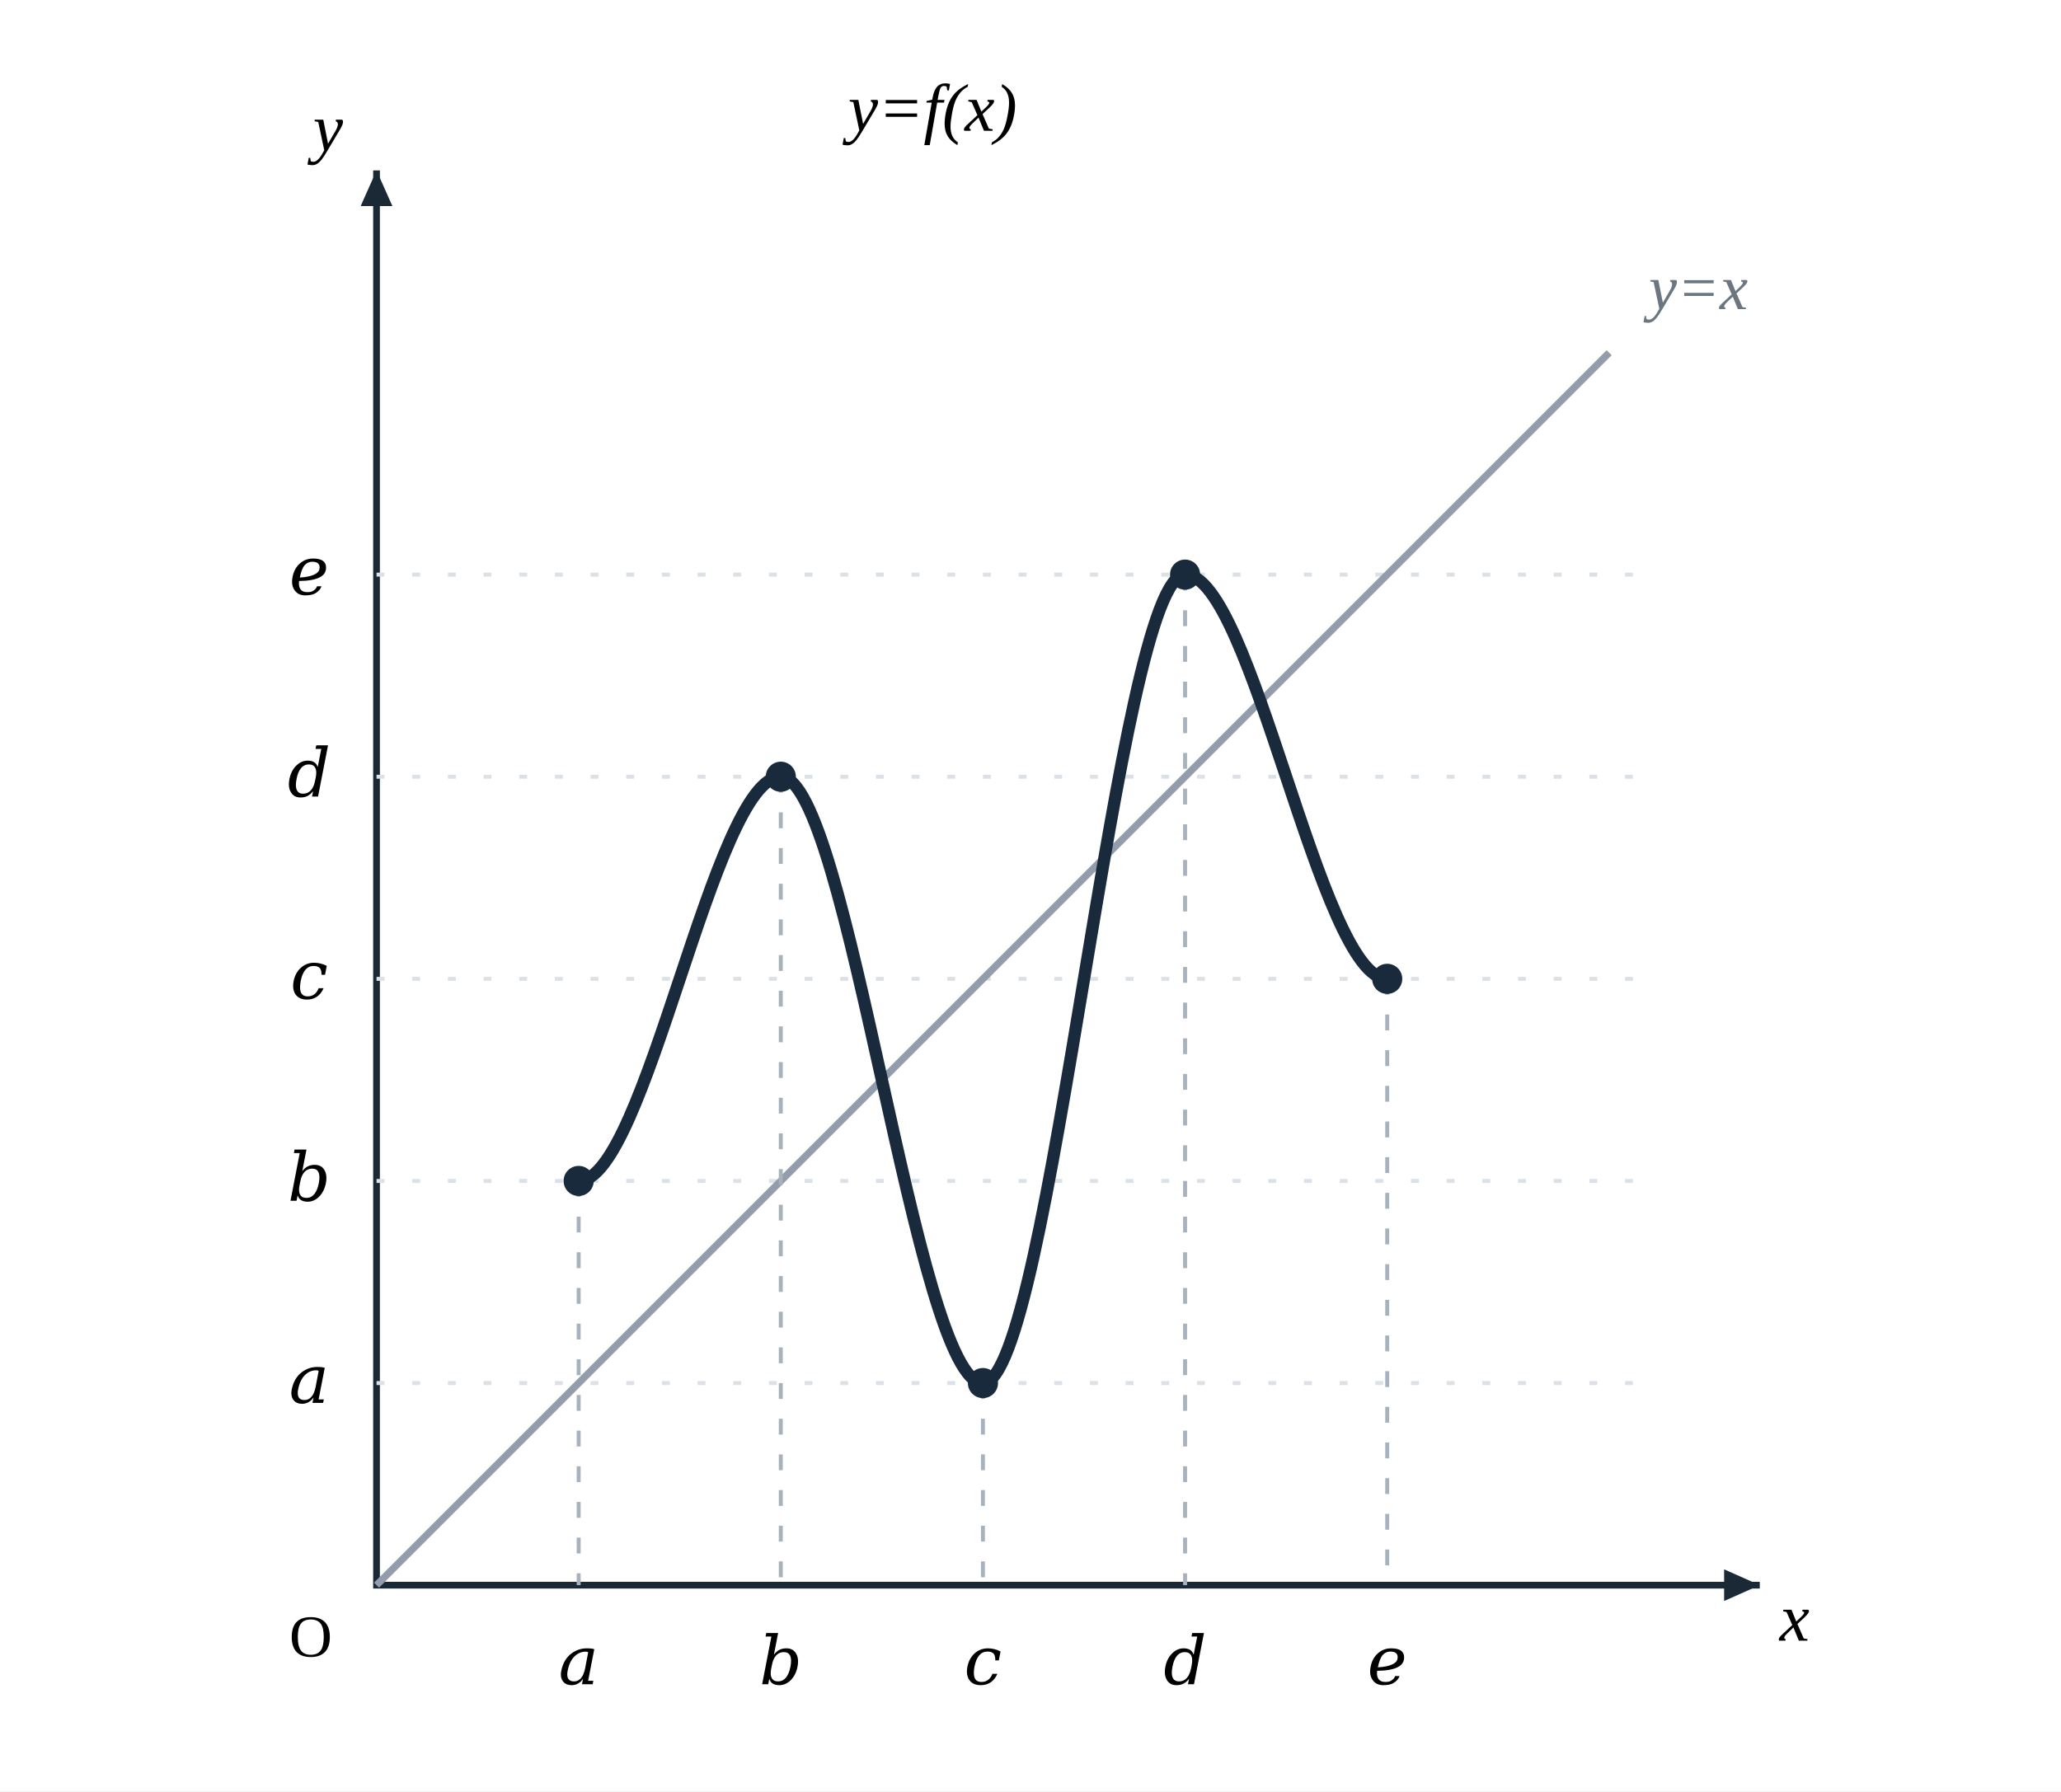
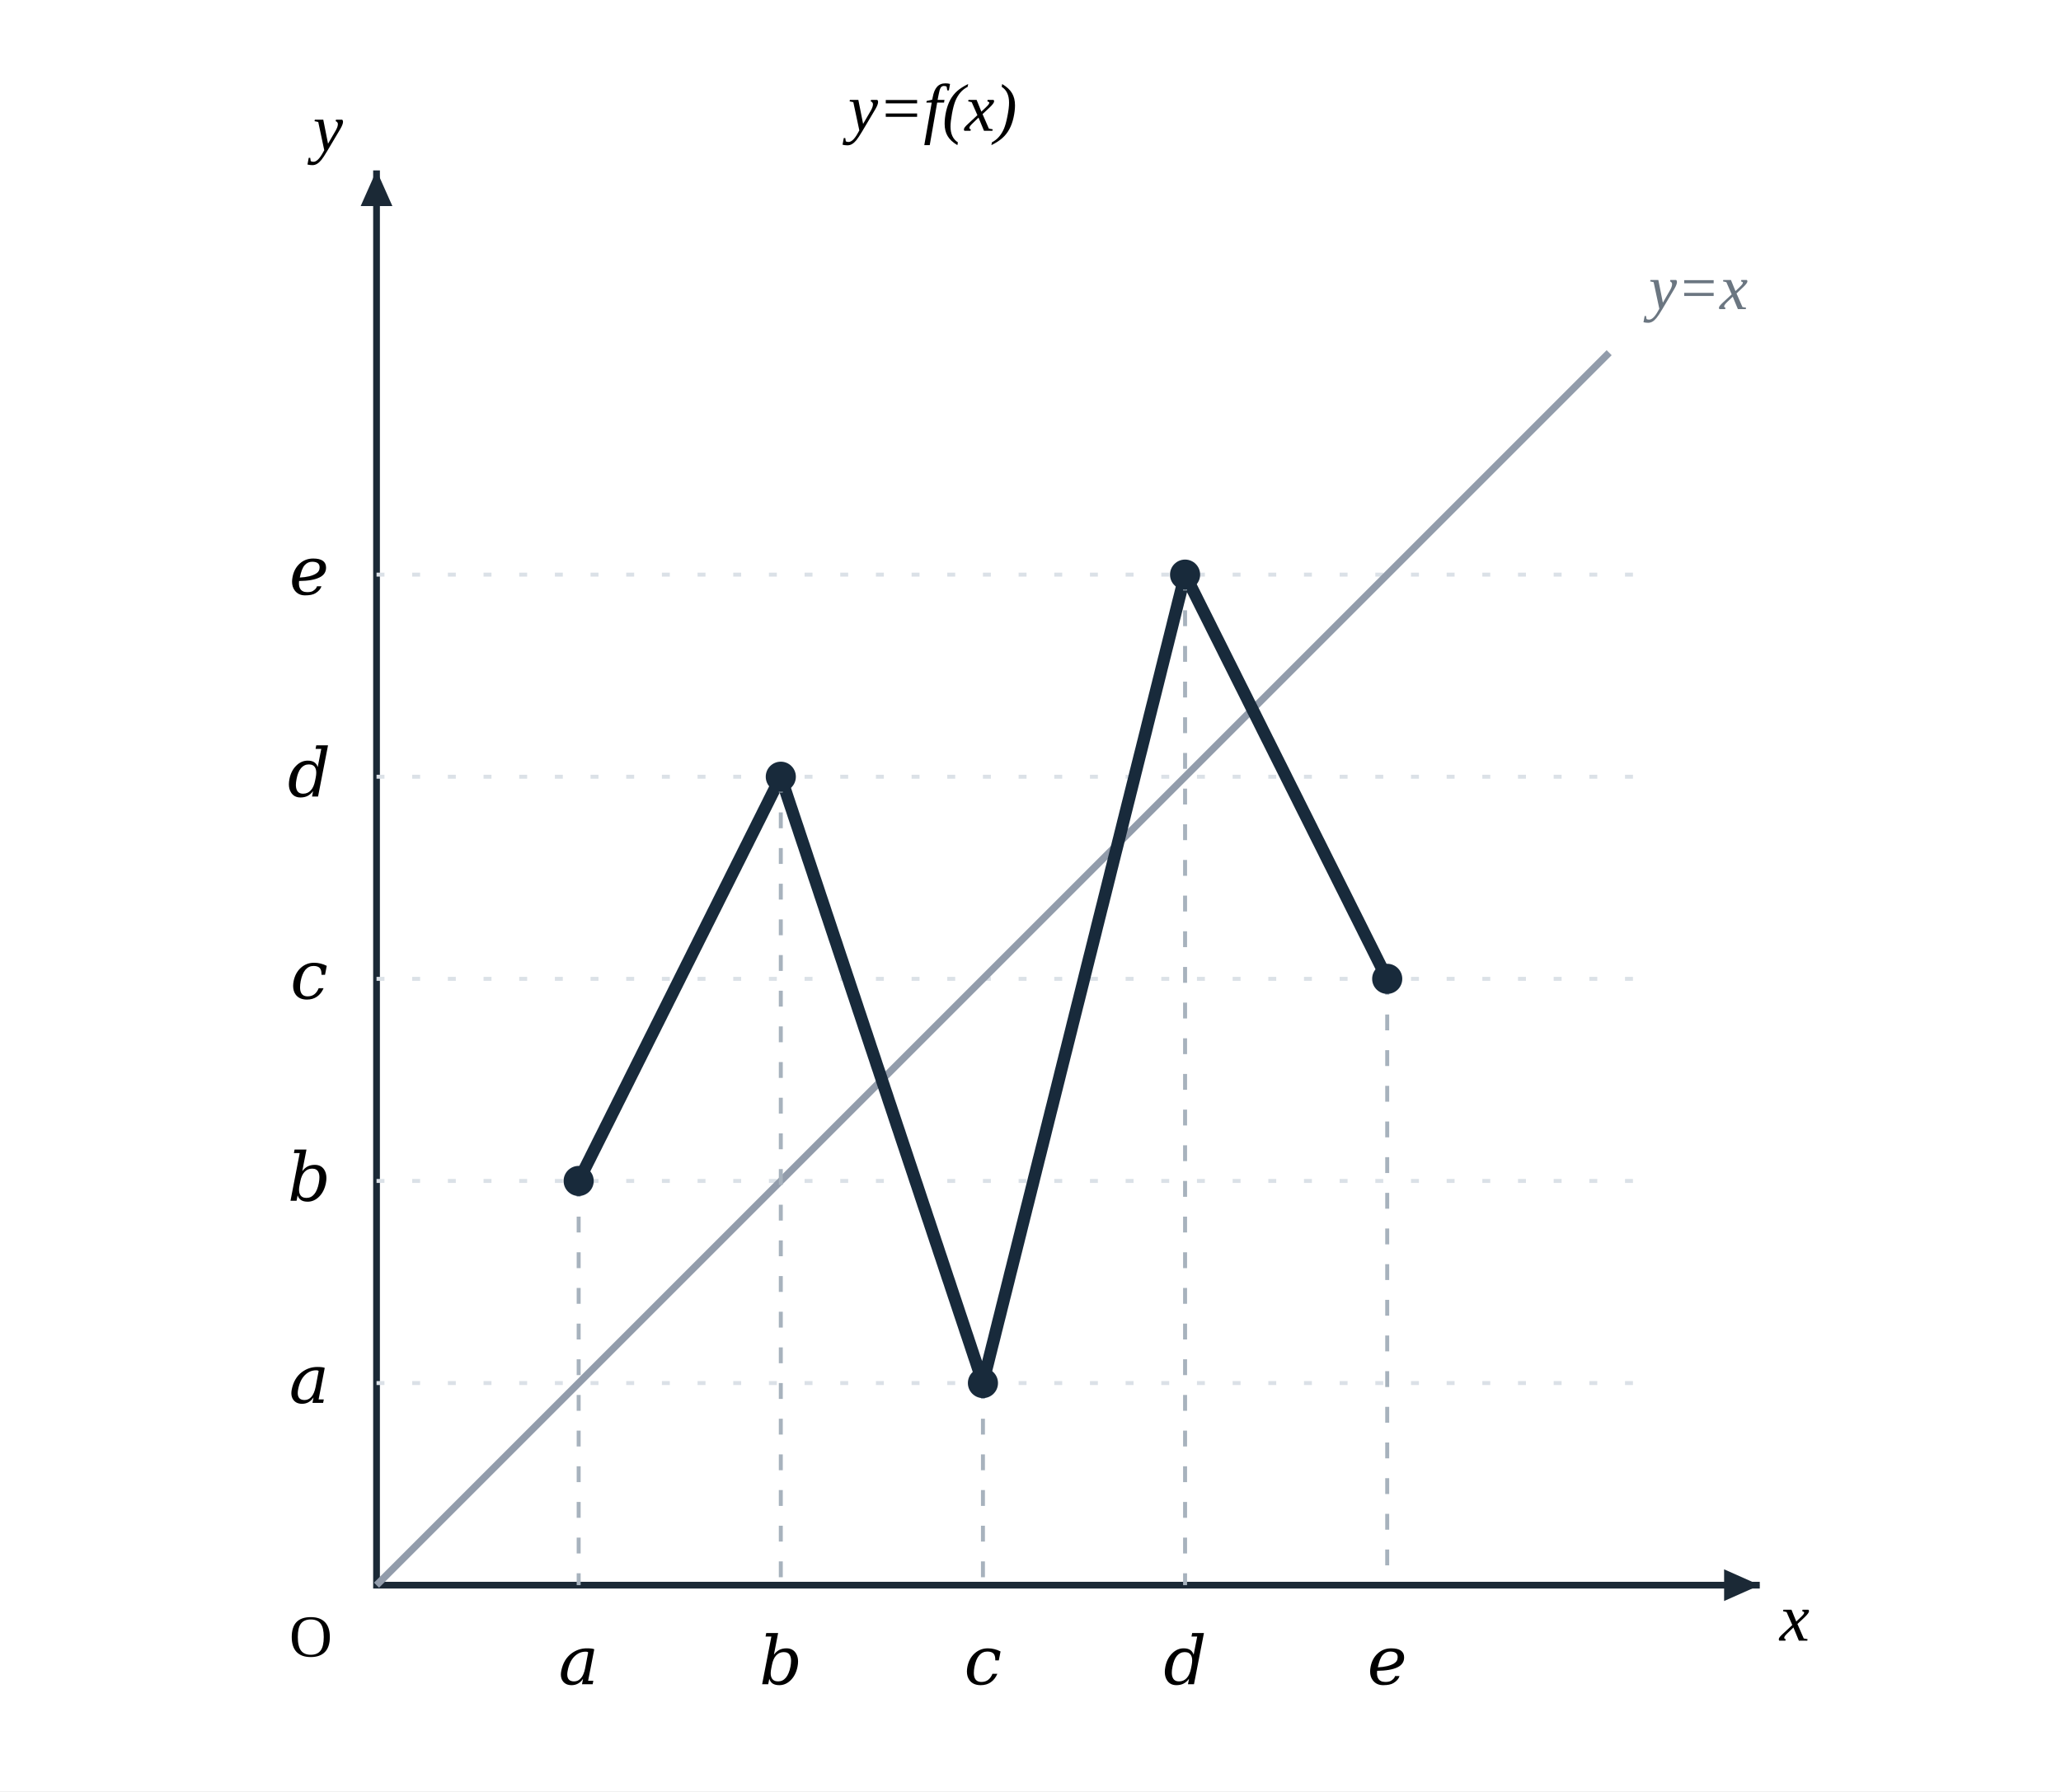
<svg xmlns="http://www.w3.org/2000/svg" viewBox="0 0 520 452" role="img" aria-label="C1 합성함수 문제 그래프">
  <rect width="520" height="452" fill="#FFFFFF" />
  <path d="M95 43 V400 H444" stroke="#1b2936" stroke-width="1.7" fill="none" />
  <path d="M95 43 l-4 9 h8z M444 400 l-9 -4 v8z" fill="#1b2936" />
  <line x1="95" y1="349" x2="414" y2="349" stroke="#dbe1e7" stroke-dasharray="2 7" />
  <line x1="95" y1="298" x2="414" y2="298" stroke="#dbe1e7" stroke-dasharray="2 7" />
  <line x1="95" y1="247" x2="414" y2="247" stroke="#dbe1e7" stroke-dasharray="2 7" />
  <line x1="95" y1="196" x2="414" y2="196" stroke="#dbe1e7" stroke-dasharray="2 7" />
  <line x1="95" y1="145" x2="414" y2="145" stroke="#dbe1e7" stroke-dasharray="2 7" />
  <path d="M95 400 L406 89" stroke="#929cab" stroke-width="1.8" fill="none" />
-   <path d="M146,298 C163,298 180,196 197,196 C214,196 231,349 248,349 C265,349 282,145 299,145 C316,145 333,247 350,247" stroke="#182a3b" stroke-width="3.1" fill="none" stroke-linecap="round" />
+   <polyline points="146.00,298.00 146.25,297.49 146.51,296.98 146.76,296.47 147.02,295.96 147.28,295.45 147.53,294.94 147.78,294.43 148.04,293.92 148.29,293.41 148.55,292.90 148.81,292.39 149.06,291.88 149.31,291.37 149.57,290.86 149.82,290.35 150.08,289.84 150.34,289.33 150.59,288.82 150.84,288.31 151.10,287.80 151.35,287.29 151.61,286.78 151.87,286.27 152.12,285.76 152.38,285.25 152.63,284.74 152.88,284.23 153.14,283.72 153.40,283.21 153.65,282.70 153.91,282.19 154.16,281.68 154.41,281.17 154.67,280.66 154.93,280.15 155.18,279.64 155.44,279.13 155.69,278.62 155.94,278.11 156.20,277.60 156.46,277.09 156.71,276.58 156.97,276.07 157.22,275.56 157.47,275.05 157.73,274.54 157.99,274.03 158.24,273.52 158.50,273.01 158.75,272.50 159.00,271.99 159.26,271.48 159.51,270.97 159.77,270.46 160.03,269.95 160.28,269.44 160.53,268.93 160.79,268.42 161.04,267.91 161.30,267.40 161.56,266.89 161.81,266.38 162.06,265.87 162.32,265.36 162.57,264.85 162.83,264.34 163.09,263.83 163.34,263.32 163.59,262.81 163.85,262.30 164.10,261.79 164.36,261.28 164.62,260.77 164.87,260.26 165.13,259.75 165.38,259.24 165.63,258.73 165.89,258.22 166.15,257.71 166.40,257.20 166.66,256.69 166.91,256.18 167.16,255.67 167.42,255.16 167.68,254.65 167.93,254.14 168.19,253.63 168.44,253.12 168.69,252.61 168.95,252.10 169.21,251.59 169.46,251.08 169.72,250.57 169.97,250.06 170.22,249.55 170.48,249.04 170.74,248.53 170.99,248.02 171.25,247.51 171.50,247.00 171.75,246.49 172.01,245.98 172.26,245.47 172.52,244.96 172.78,244.45 173.03,243.94 173.28,243.43 173.54,242.92 173.80,242.41 174.05,241.90 174.31,241.39 174.56,240.88 174.81,240.37 175.07,239.86 175.32,239.35 175.58,238.84 175.84,238.33 176.09,237.82 176.34,237.31 176.60,236.80 176.85,236.29 177.11,235.78 177.37,235.27 177.62,234.76 177.88,234.25 178.13,233.74 178.38,233.23 178.64,232.72 178.90,232.21 179.15,231.70 179.41,231.19 179.66,230.68 179.91,230.17 180.17,229.66 180.43,229.15 180.68,228.64 180.94,228.13 181.19,227.62 181.44,227.11 181.70,226.60 181.95,226.09 182.21,225.58 182.47,225.07 182.72,224.56 182.97,224.05 183.23,223.54 183.49,223.03 183.74,222.52 184.00,222.01 184.25,221.50 184.50,220.99 184.76,220.48 185.01,219.97 185.27,219.46 185.53,218.95 185.78,218.44 186.03,217.93 186.29,217.42 186.55,216.91 186.80,216.40 187.06,215.89 187.31,215.38 187.56,214.87 187.82,214.36 188.07,213.85 188.33,213.34 188.59,212.83 188.84,212.32 189.09,211.81 189.35,211.30 189.60,210.79 189.86,210.28 190.12,209.77 190.37,209.26 190.63,208.75 190.88,208.24 191.13,207.73 191.39,207.22 191.65,206.71 191.90,206.20 192.16,205.69 192.41,205.18 192.66,204.67 192.92,204.16 193.18,203.65 193.43,203.14 193.69,202.63 193.94,202.12 194.19,201.61 194.45,201.10 194.70,200.59 194.96,200.08 195.22,199.57 195.47,199.06 195.72,198.55 195.98,198.04 196.24,197.53 196.49,197.02 196.75,196.51 197.00,196.00 197.25,196.76 197.51,197.53 197.76,198.29 198.02,199.06 198.28,199.82 198.53,200.59 198.78,201.35 199.04,202.12 199.29,202.88 199.55,203.65 199.81,204.41 200.06,205.18 200.31,205.94 200.57,206.71 200.82,207.47 201.08,208.24 201.34,209.00 201.59,209.77 201.84,210.53 202.10,211.30 202.35,212.06 202.61,212.83 202.87,213.59 203.12,214.36 203.38,215.13 203.63,215.89 203.88,216.66 204.14,217.42 204.40,218.19 204.65,218.95 204.91,219.72 205.16,220.48 205.41,221.25 205.67,222.01 205.93,222.78 206.18,223.54 206.44,224.31 206.69,225.07 206.94,225.84 207.20,226.60 207.46,227.37 207.71,228.13 207.97,228.89 208.22,229.66 208.47,230.43 208.73,231.19 208.99,231.95 209.24,232.72 209.50,233.49 209.75,234.25 210.00,235.01 210.26,235.78 210.51,236.55 210.77,237.31 211.03,238.07 211.28,238.84 211.53,239.60 211.79,240.37 212.04,241.13 212.30,241.90 212.56,242.66 212.81,243.43 213.06,244.19 213.32,244.96 213.57,245.72 213.83,246.49 214.09,247.25 214.34,248.02 214.59,248.78 214.85,249.55 215.10,250.31 215.36,251.08 215.62,251.84 215.87,252.61 216.13,253.38 216.38,254.14 216.63,254.91 216.89,255.67 217.15,256.44 217.40,257.20 217.66,257.97 217.91,258.73 218.16,259.50 218.42,260.26 218.68,261.02 218.93,261.79 219.19,262.56 219.44,263.32 219.69,264.09 219.95,264.85 220.21,265.62 220.46,266.38 220.72,267.14 220.97,267.91 221.22,268.68 221.48,269.44 221.74,270.20 221.99,270.97 222.25,271.74 222.50,272.50 222.75,273.26 223.01,274.03 223.26,274.80 223.52,275.56 223.78,276.32 224.03,277.09 224.28,277.86 224.54,278.62 224.80,279.38 225.05,280.15 225.31,280.92 225.56,281.68 225.81,282.44 226.07,283.21 226.32,283.98 226.58,284.74 226.84,285.50 227.09,286.27 227.34,287.03 227.60,287.80 227.85,288.56 228.11,289.33 228.37,290.10 228.62,290.86 228.88,291.63 229.13,292.39 229.38,293.15 229.64,293.92 229.90,294.69 230.15,295.45 230.41,296.22 230.66,296.98 230.91,297.75 231.17,298.51 231.43,299.27 231.68,300.04 231.94,300.81 232.19,301.57 232.44,302.33 232.70,303.10 232.95,303.87 233.21,304.63 233.47,305.39 233.72,306.16 233.97,306.93 234.23,307.69 234.49,308.45 234.74,309.22 235.00,309.99 235.25,310.75 235.50,311.51 235.76,312.28 236.01,313.05 236.27,313.81 236.53,314.57 236.78,315.34 237.03,316.11 237.29,316.87 237.55,317.63 237.80,318.40 238.06,319.17 238.31,319.93 238.56,320.69 238.82,321.46 239.07,322.23 239.33,322.99 239.59,323.75 239.84,324.52 240.09,325.28 240.35,326.05 240.60,326.81 240.86,327.58 241.12,328.35 241.37,329.11 241.63,329.88 241.88,330.64 242.13,331.40 242.39,332.17 242.65,332.94 242.90,333.70 243.16,334.47 243.41,335.23 243.66,336.00 243.92,336.76 244.18,337.52 244.43,338.29 244.69,339.06 244.94,339.82 245.19,340.58 245.45,341.35 245.70,342.12 245.96,342.88 246.22,343.64 246.47,344.41 246.72,345.17 246.98,345.94 247.24,346.70 247.49,347.47 247.75,348.24 248.00,349.00 248.25,347.98 248.51,346.96 248.76,345.94 249.02,344.92 249.28,343.90 249.53,342.88 249.78,341.86 250.04,340.84 250.29,339.82 250.55,338.80 250.81,337.78 251.06,336.76 251.31,335.74 251.57,334.72 251.82,333.70 252.08,332.68 252.34,331.66 252.59,330.64 252.84,329.62 253.10,328.60 253.35,327.58 253.61,326.56 253.87,325.54 254.12,324.52 254.38,323.50 254.63,322.48 254.88,321.46 255.14,320.44 255.40,319.42 255.65,318.40 255.91,317.38 256.16,316.36 256.42,315.34 256.67,314.32 256.93,313.30 257.18,312.28 257.44,311.26 257.69,310.24 257.94,309.22 258.20,308.20 258.45,307.18 258.71,306.16 258.96,305.14 259.22,304.12 259.48,303.10 259.73,302.08 259.99,301.06 260.24,300.04 260.50,299.02 260.75,298.00 261.00,296.98 261.26,295.96 261.51,294.94 261.77,293.92 262.02,292.90 262.28,291.88 262.54,290.86 262.79,289.84 263.05,288.82 263.30,287.80 263.56,286.78 263.81,285.76 264.06,284.74 264.32,283.72 264.57,282.70 264.83,281.68 265.08,280.66 265.34,279.64 265.60,278.62 265.85,277.60 266.11,276.58 266.36,275.56 266.62,274.54 266.87,273.52 267.13,272.50 267.38,271.48 267.63,270.46 267.89,269.44 268.14,268.42 268.40,267.40 268.65,266.38 268.91,265.36 269.17,264.34 269.42,263.32 269.68,262.30 269.93,261.28 270.19,260.26 270.44,259.24 270.69,258.22 270.95,257.20 271.20,256.18 271.46,255.16 271.71,254.14 271.97,253.12 272.23,252.10 272.48,251.08 272.74,250.06 272.99,249.04 273.25,248.02 273.50,247.00 273.75,245.98 274.01,244.96 274.26,243.94 274.52,242.92 274.77,241.90 275.03,240.88 275.29,239.86 275.54,238.84 275.80,237.82 276.05,236.80 276.31,235.78 276.56,234.76 276.81,233.74 277.07,232.72 277.32,231.70 277.58,230.68 277.83,229.66 278.09,228.64 278.35,227.62 278.60,226.60 278.86,225.58 279.11,224.56 279.37,223.54 279.62,222.52 279.88,221.50 280.13,220.48 280.38,219.46 280.64,218.44 280.89,217.42 281.15,216.40 281.40,215.38 281.66,214.36 281.92,213.34 282.17,212.32 282.43,211.30 282.68,210.28 282.94,209.26 283.19,208.24 283.44,207.22 283.70,206.20 283.95,205.18 284.21,204.16 284.46,203.14 284.72,202.12 284.98,201.10 285.23,200.08 285.49,199.06 285.74,198.04 286.00,197.02 286.25,196.00 286.50,194.98 286.76,193.96 287.01,192.94 287.27,191.92 287.52,190.90 287.78,189.88 288.04,188.86 288.29,187.84 288.55,186.82 288.80,185.80 289.06,184.78 289.31,183.76 289.56,182.74 289.82,181.72 290.07,180.70 290.33,179.68 290.58,178.66 290.84,177.64 291.10,176.62 291.35,175.60 291.61,174.58 291.86,173.56 292.12,172.54 292.37,171.52 292.63,170.50 292.88,169.48 293.13,168.46 293.39,167.44 293.64,166.42 293.90,165.40 294.15,164.38 294.41,163.36 294.67,162.34 294.92,161.32 295.18,160.30 295.43,159.28 295.69,158.26 295.94,157.24 296.19,156.22 296.45,155.20 296.70,154.18 296.96,153.16 297.21,152.14 297.47,151.12 297.73,150.10 297.98,149.08 298.24,148.06 298.49,147.04 298.75,146.02 299.00,145.00 299.25,145.51 299.51,146.02 299.76,146.53 300.02,147.04 300.27,147.55 300.53,148.06 300.79,148.57 301.04,149.08 301.30,149.59 301.55,150.10 301.81,150.61 302.06,151.12 302.31,151.63 302.57,152.14 302.82,152.65 303.08,153.16 303.33,153.67 303.59,154.18 303.85,154.69 304.10,155.20 304.36,155.71 304.61,156.22 304.87,156.73 305.12,157.24 305.38,157.75 305.63,158.26 305.88,158.77 306.14,159.28 306.39,159.79 306.65,160.30 306.90,160.81 307.16,161.32 307.42,161.83 307.67,162.34 307.93,162.85 308.18,163.36 308.44,163.87 308.69,164.38 308.94,164.89 309.20,165.40 309.45,165.91 309.71,166.42 309.96,166.93 310.22,167.44 310.48,167.95 310.73,168.46 310.99,168.97 311.24,169.48 311.50,169.99 311.75,170.50 312.00,171.01 312.26,171.52 312.51,172.03 312.77,172.54 313.02,173.05 313.28,173.56 313.54,174.07 313.79,174.58 314.05,175.09 314.30,175.60 314.56,176.11 314.81,176.62 315.06,177.13 315.32,177.64 315.57,178.15 315.83,178.66 316.08,179.17 316.34,179.68 316.60,180.19 316.85,180.70 317.11,181.21 317.36,181.72 317.62,182.23 317.87,182.74 318.13,183.25 318.38,183.76 318.63,184.27 318.89,184.78 319.14,185.29 319.40,185.80 319.65,186.31 319.91,186.82 320.17,187.33 320.42,187.84 320.68,188.35 320.93,188.86 321.19,189.37 321.44,189.88 321.69,190.39 321.95,190.90 322.20,191.41 322.46,191.92 322.71,192.43 322.97,192.94 323.23,193.45 323.48,193.96 323.74,194.47 323.99,194.98 324.25,195.49 324.50,196.00 324.75,196.51 325.01,197.02 325.26,197.53 325.52,198.04 325.77,198.55 326.03,199.06 326.29,199.57 326.54,200.08 326.80,200.59 327.05,201.10 327.31,201.61 327.56,202.12 327.81,202.63 328.07,203.14 328.32,203.65 328.58,204.16 328.83,204.67 329.09,205.18 329.35,205.69 329.60,206.20 329.86,206.71 330.11,207.22 330.37,207.73 330.62,208.24 330.88,208.75 331.13,209.26 331.38,209.77 331.64,210.28 331.89,210.79 332.15,211.30 332.40,211.81 332.66,212.32 332.92,212.83 333.17,213.34 333.43,213.85 333.68,214.36 333.94,214.87 334.19,215.38 334.44,215.89 334.70,216.40 334.95,216.91 335.21,217.42 335.46,217.93 335.72,218.44 335.98,218.95 336.23,219.46 336.49,219.97 336.74,220.48 337.00,220.99 337.25,221.50 337.50,222.01 337.76,222.52 338.01,223.03 338.27,223.54 338.52,224.05 338.78,224.56 339.04,225.07 339.29,225.58 339.55,226.09 339.80,226.60 340.06,227.11 340.31,227.62 340.56,228.13 340.82,228.64 341.07,229.15 341.33,229.66 341.58,230.17 341.84,230.68 342.10,231.19 342.35,231.70 342.61,232.21 342.86,232.72 343.12,233.23 343.37,233.74 343.63,234.25 343.88,234.76 344.13,235.27 344.39,235.78 344.64,236.29 344.90,236.80 345.15,237.31 345.41,237.82 345.67,238.33 345.92,238.84 346.18,239.35 346.43,239.86 346.69,240.37 346.94,240.88 347.19,241.39 347.45,241.90 347.70,242.41 347.96,242.92 348.21,243.43 348.47,243.94 348.73,244.45 348.98,244.96 349.24,245.47 349.49,245.98 349.75,246.49 350.00,247.00" stroke="#182a3b" stroke-width="3.1" fill="none" stroke-linecap="round" stroke-linejoin="round" />
  <line x1="146" y1="298" x2="146" y2="400" stroke="#a7b2bd" stroke-dasharray="4 5" />
  <circle cx="146" cy="298" r="3.8" fill="#182a3b" />
  <line x1="197" y1="196" x2="197" y2="400" stroke="#a7b2bd" stroke-dasharray="4 5" />
  <circle cx="197" cy="196" r="3.8" fill="#182a3b" />
  <line x1="248" y1="349" x2="248" y2="400" stroke="#a7b2bd" stroke-dasharray="4 5" />
  <circle cx="248" cy="349" r="3.8" fill="#182a3b" />
  <line x1="299" y1="145" x2="299" y2="400" stroke="#a7b2bd" stroke-dasharray="4 5" />
  <circle cx="299" cy="145" r="3.8" fill="#182a3b" />
  <line x1="350" y1="247" x2="350" y2="400" stroke="#a7b2bd" stroke-dasharray="4 5" />
  <circle cx="350" cy="247" r="3.8" fill="#182a3b" />
  <text x="146" y="425" text-anchor="middle" font-family="DejaVu Serif" font-style="italic" font-size="17">a</text>
  <text x="78" y="354" text-anchor="middle" font-family="DejaVu Serif" font-style="italic" font-size="17">a</text>
  <text x="197" y="425" text-anchor="middle" font-family="DejaVu Serif" font-style="italic" font-size="17">b</text>
  <text x="78" y="303" text-anchor="middle" font-family="DejaVu Serif" font-style="italic" font-size="17">b</text>
  <text x="248" y="425" text-anchor="middle" font-family="DejaVu Serif" font-style="italic" font-size="17">c</text>
  <text x="78" y="252" text-anchor="middle" font-family="DejaVu Serif" font-style="italic" font-size="17">c</text>
  <text x="299" y="425" text-anchor="middle" font-family="DejaVu Serif" font-style="italic" font-size="17">d</text>
  <text x="78" y="201" text-anchor="middle" font-family="DejaVu Serif" font-style="italic" font-size="17">d</text>
  <text x="350" y="425" text-anchor="middle" font-family="DejaVu Serif" font-style="italic" font-size="17">e</text>
  <text x="78" y="150" text-anchor="middle" font-family="DejaVu Serif" font-style="italic" font-size="17">e</text>
  <text x="73" y="418" font-size="15">O</text>
  <text x="449" y="414" font-size="17" font-style="italic">x</text>
  <text x="79" y="38" font-size="17" font-style="italic">y</text>
  <text x="214" y="33" font-size="17" font-style="italic">y=f(x)</text>
  <text x="416" y="78" font-size="16" font-style="italic" fill="#6b7681">y=x</text>
</svg>
